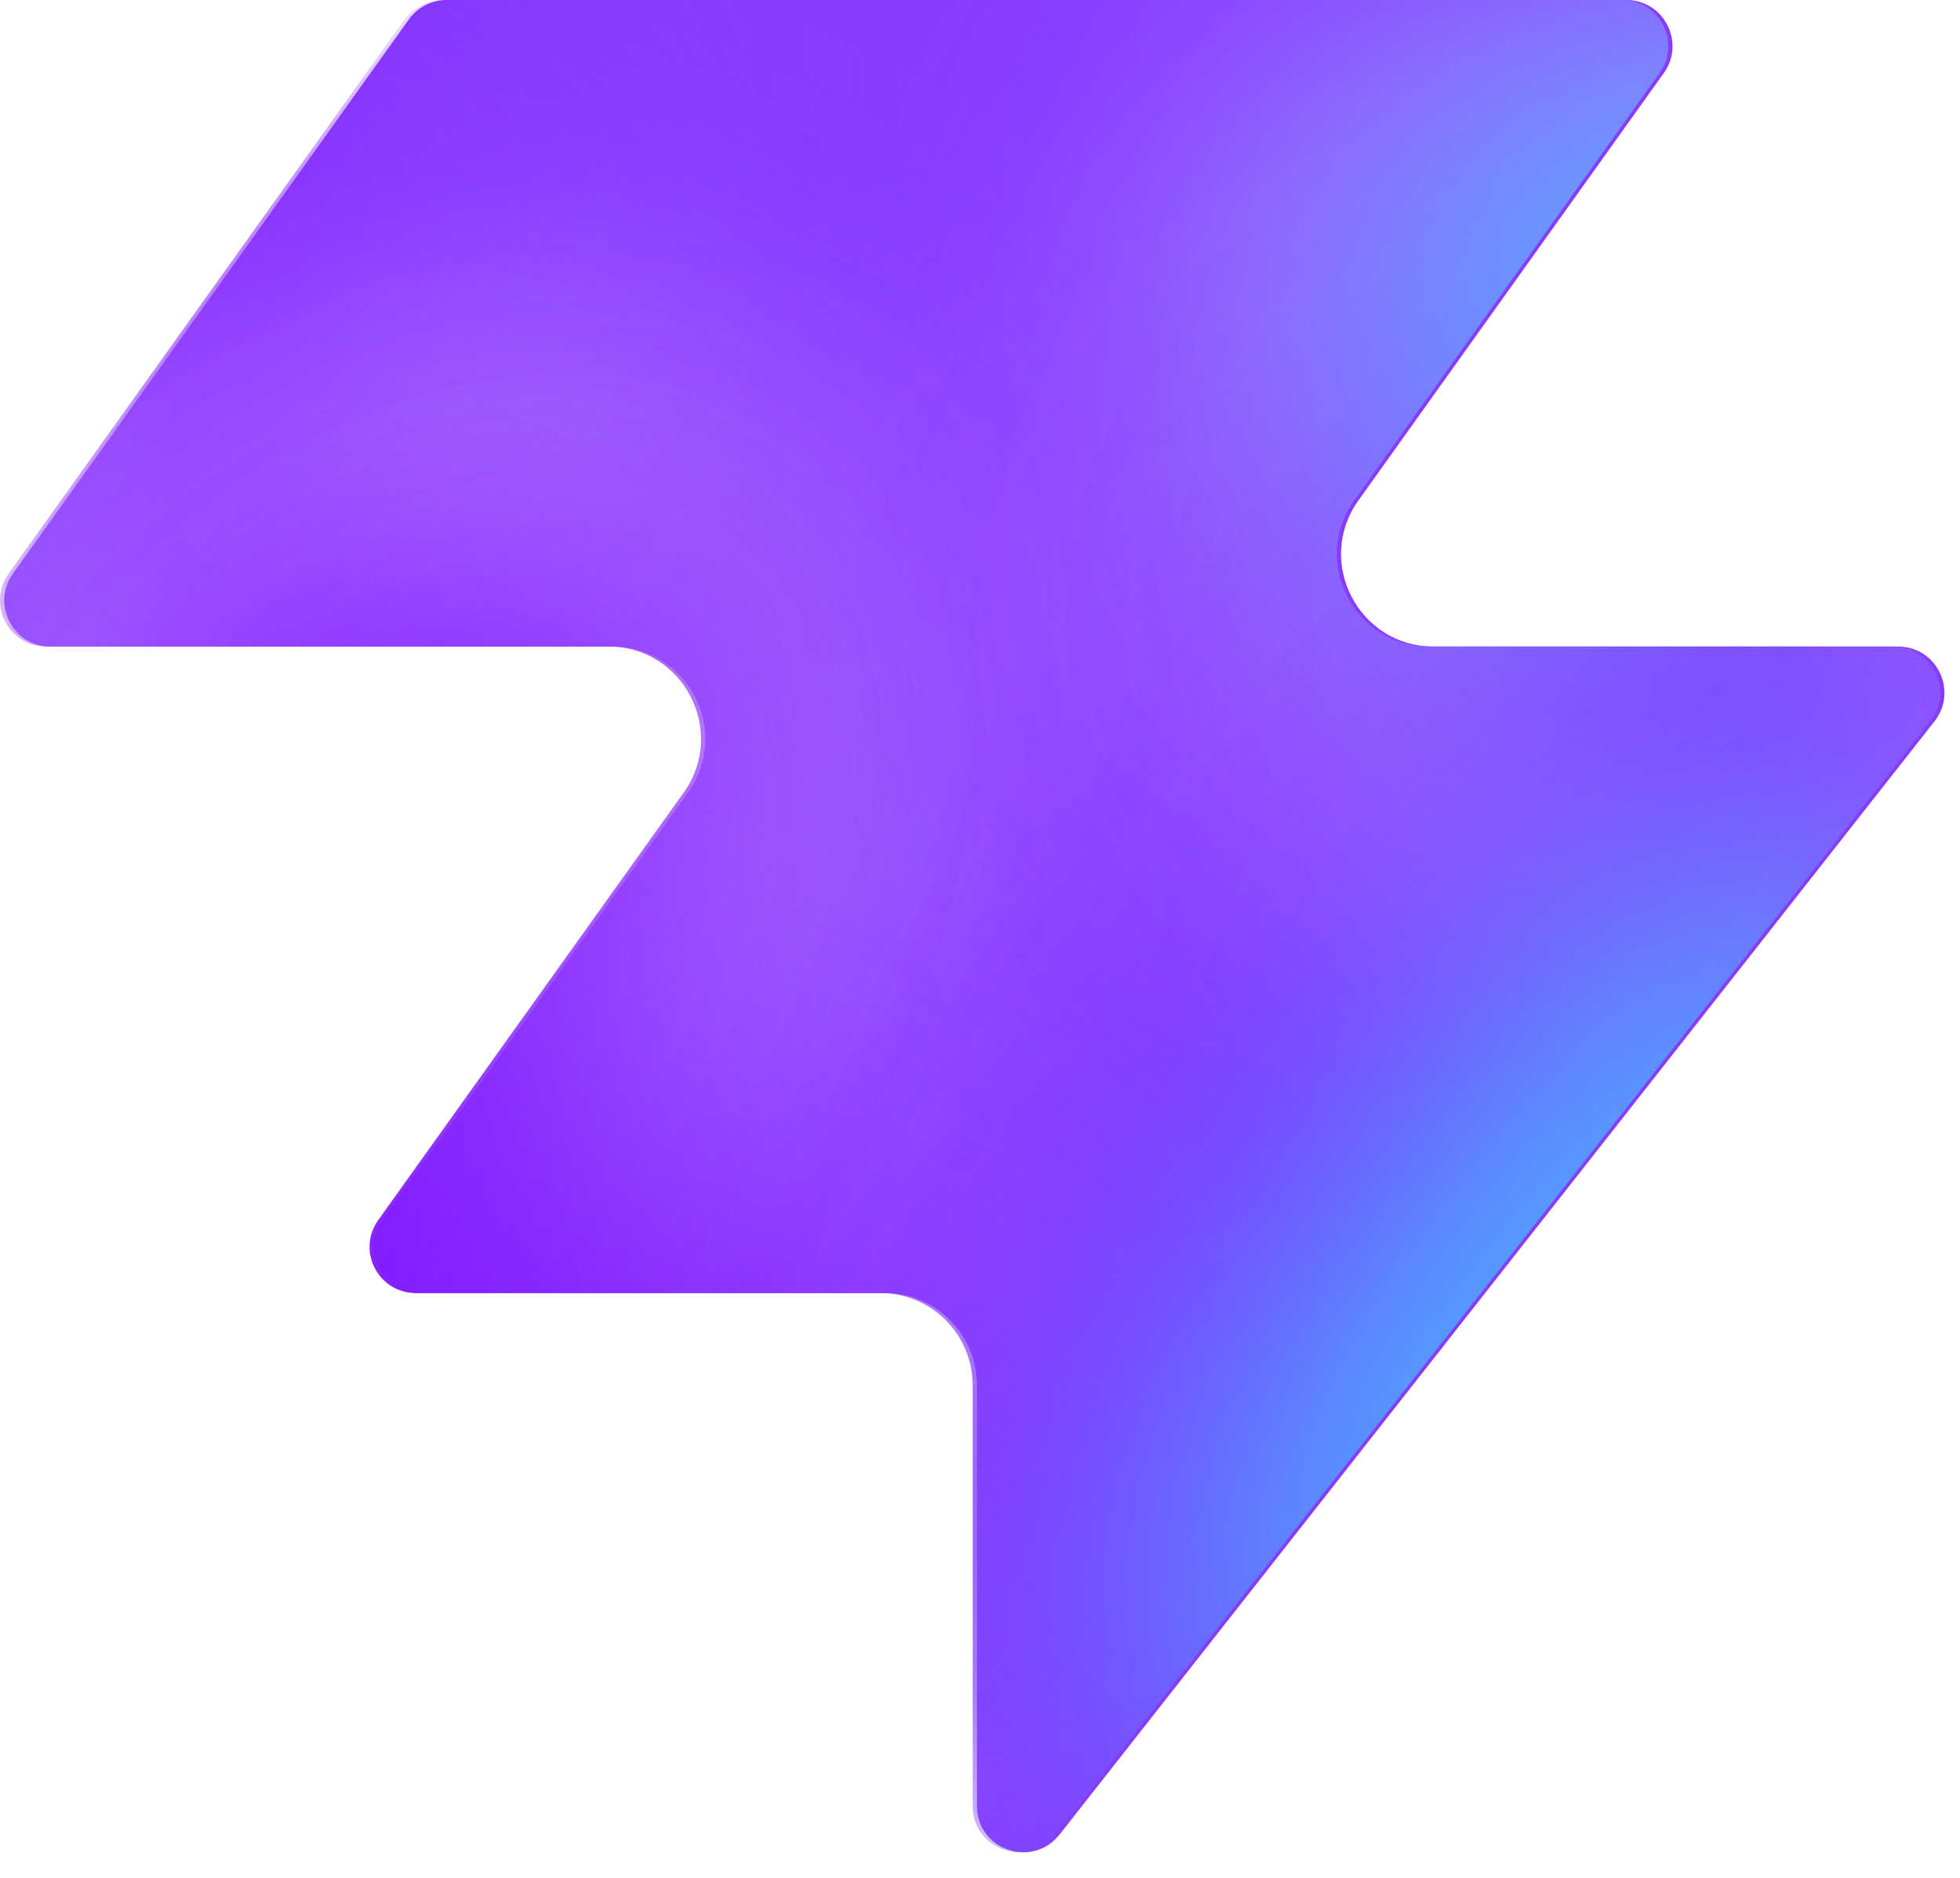
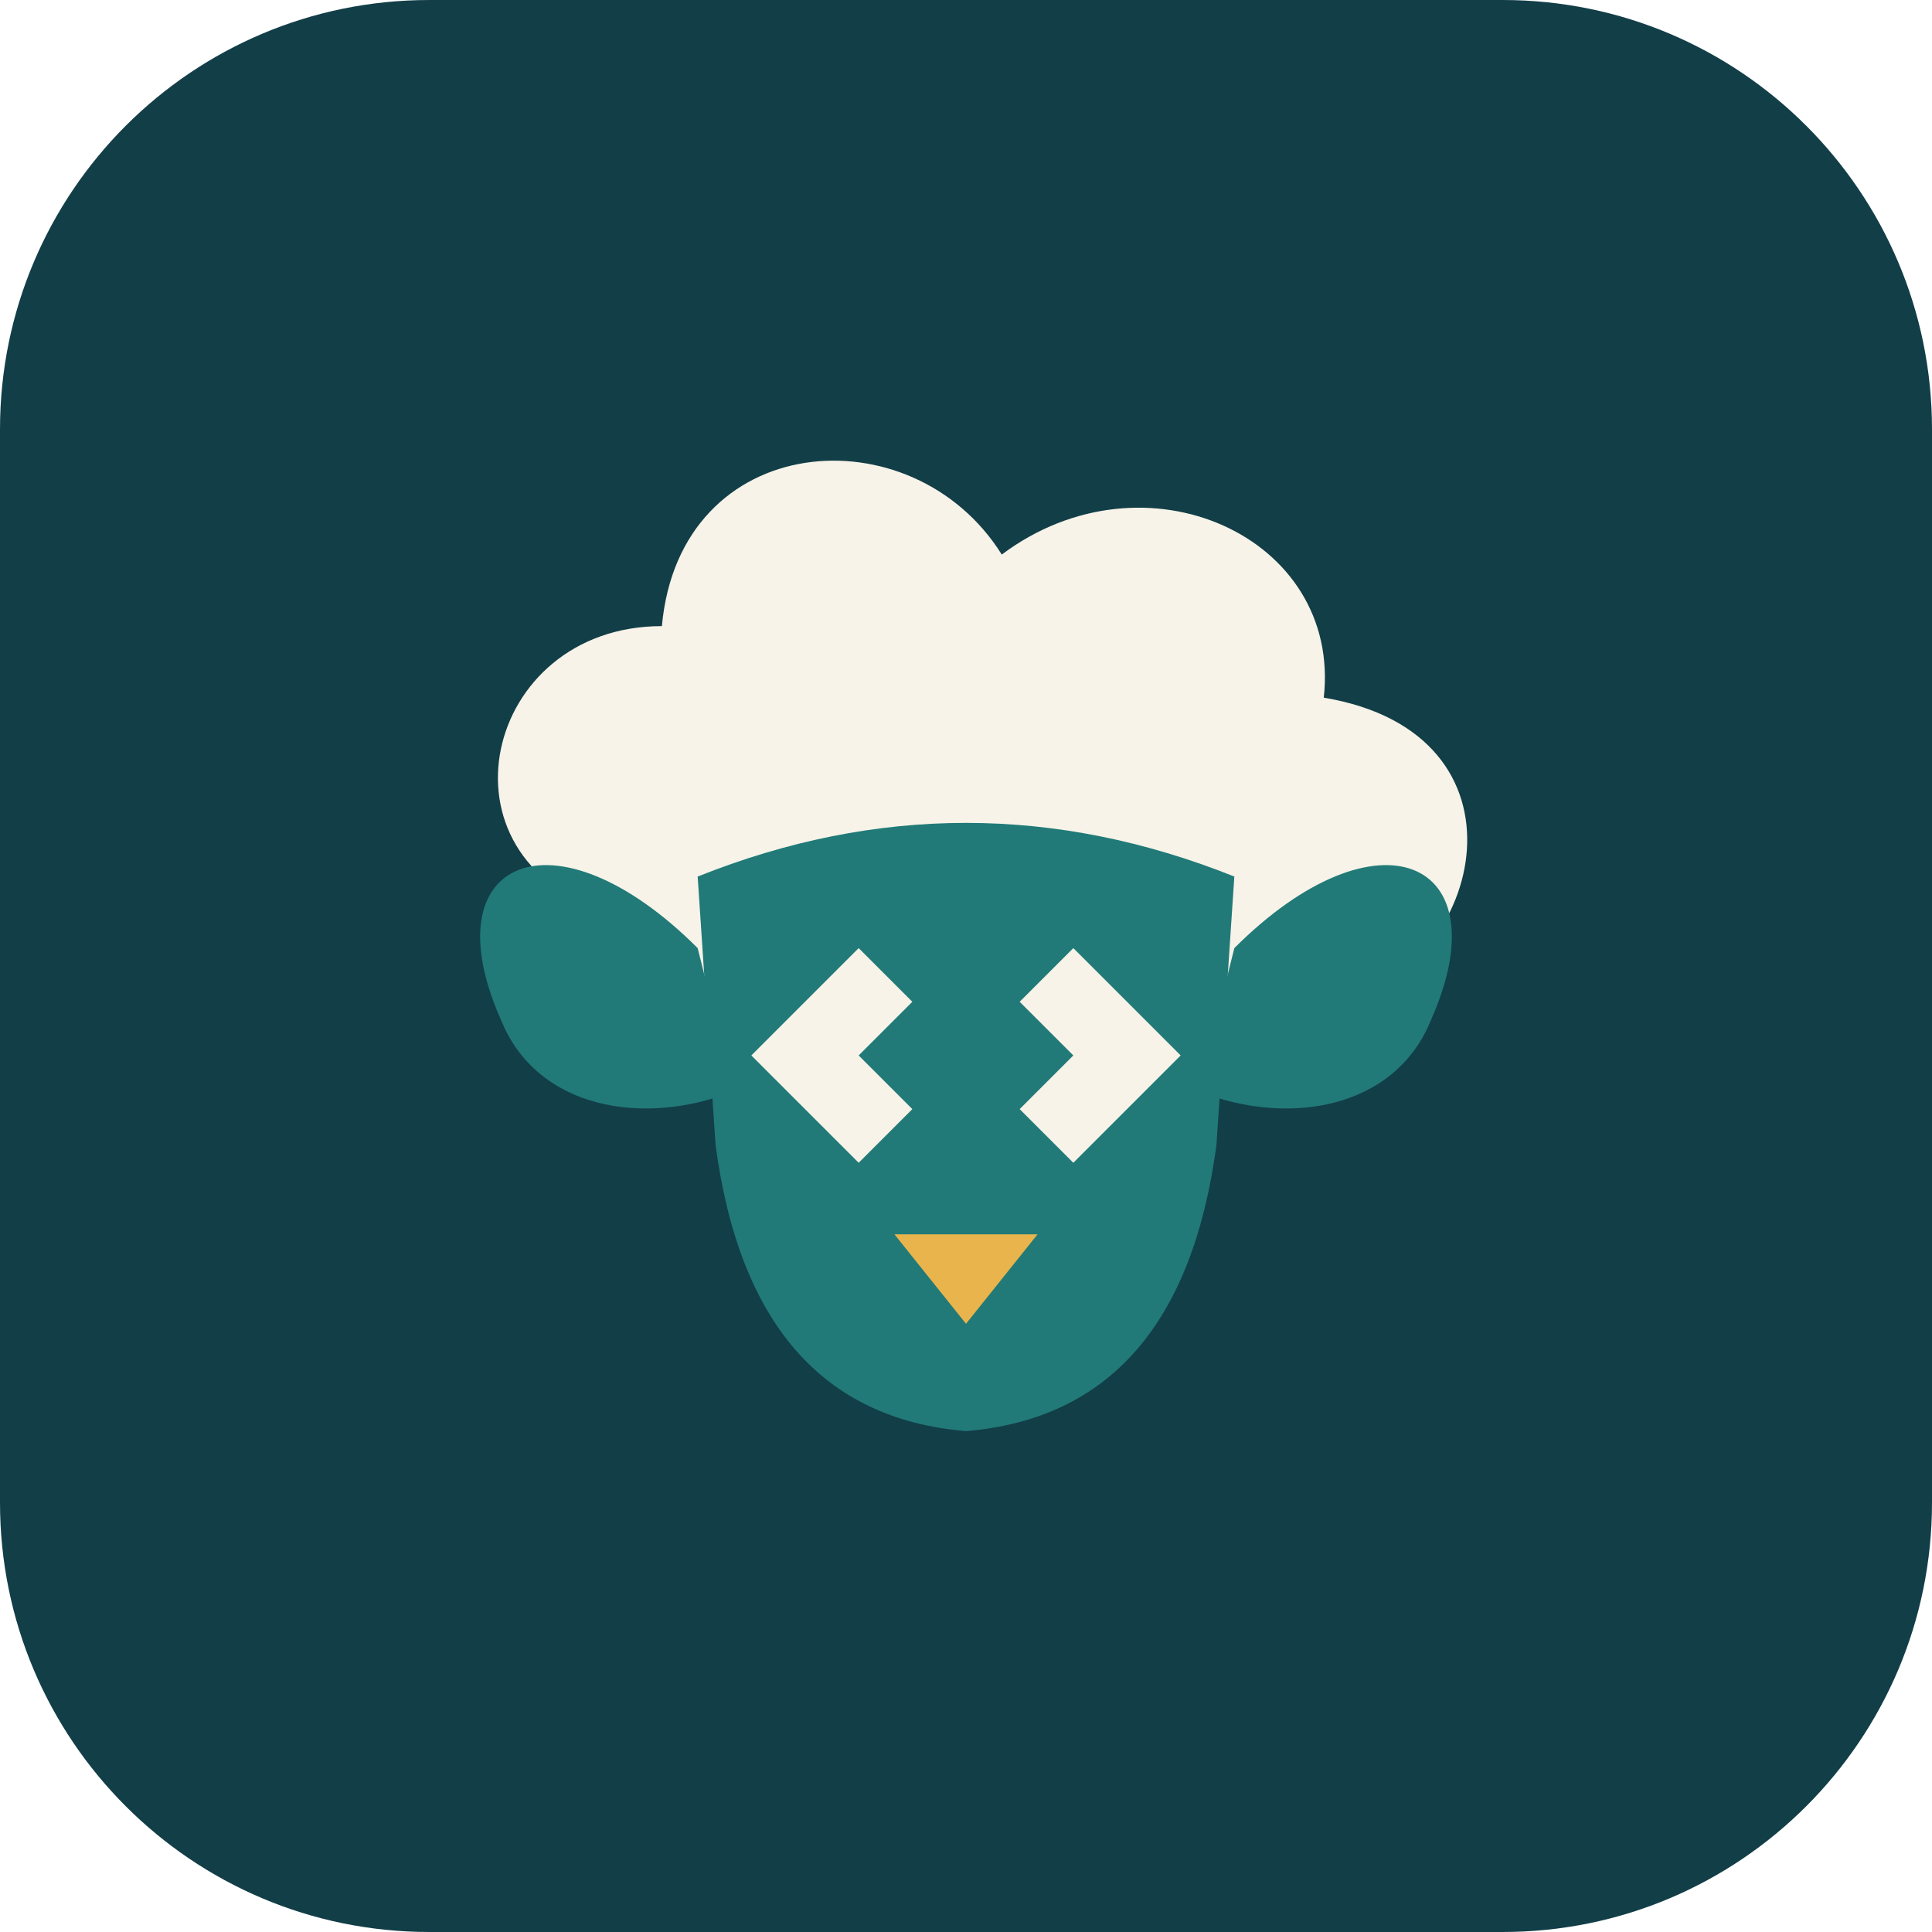
- <svg xmlns="http://www.w3.org/2000/svg" width="48" height="46" fill="none" viewBox="0 0 48 46">
-   <path fill="#863bff" d="M25.946 44.938c-.664.845-2.021.375-2.021-.698V33.937a2.26 2.26 0 0 0-2.262-2.262H10.287c-.92 0-1.456-1.04-.92-1.788l7.48-10.471c1.07-1.497 0-3.578-1.842-3.578H1.237c-.92 0-1.456-1.04-.92-1.788L10.013.474c.214-.297.556-.474.92-.474h28.894c.92 0 1.456 1.04.92 1.788l-7.48 10.471c-1.07 1.498 0 3.579 1.842 3.579h11.377c.943 0 1.473 1.088.89 1.83L25.947 44.94z" style="fill:#863bff;fill:color(display-p3 .525 .23 1);fill-opacity:1" />
-   <mask id="a" width="48" height="46" x="0" y="0" maskUnits="userSpaceOnUse" style="mask-type:alpha">
-     <path fill="#000" d="M25.842 44.938c-.664.844-2.021.375-2.021-.698V33.937a2.26 2.26 0 0 0-2.262-2.262H10.183c-.92 0-1.456-1.04-.92-1.788l7.48-10.471c1.07-1.498 0-3.579-1.842-3.579H1.133c-.92 0-1.456-1.04-.92-1.787L9.91.473c.214-.297.556-.474.92-.474h28.894c.92 0 1.456 1.04.92 1.788l-7.48 10.471c-1.07 1.498 0 3.578 1.842 3.578h11.377c.943 0 1.473 1.088.89 1.832L25.843 44.94z" style="fill:#000;fill-opacity:1" />
-   </mask>
-   <g mask="url(#a)">
-     <g filter="url(#b)">
-       <ellipse cx="5.508" cy="14.704" fill="#ede6ff" rx="5.508" ry="14.704" style="fill:#ede6ff;fill:color(display-p3 .927 .903 1);fill-opacity:1" transform="matrix(.00324 1 1 -.00324 -4.47 31.516)" />
-     </g>
-     <g filter="url(#c)">
-       <ellipse cx="10.399" cy="29.851" fill="#ede6ff" rx="10.399" ry="29.851" style="fill:#ede6ff;fill:color(display-p3 .927 .903 1);fill-opacity:1" transform="matrix(.00324 1 1 -.00324 -39.328 7.883)" />
-     </g>
-     <g filter="url(#d)">
-       <ellipse cx="5.508" cy="30.487" fill="#7e14ff" rx="5.508" ry="30.487" style="fill:#7e14ff;fill:color(display-p3 .492 .077 1);fill-opacity:1" transform="rotate(89.814 -25.913 -14.639)scale(1 -1)" />
-     </g>
-     <g filter="url(#e)">
-       <ellipse cx="5.508" cy="30.599" fill="#7e14ff" rx="5.508" ry="30.599" style="fill:#7e14ff;fill:color(display-p3 .492 .077 1);fill-opacity:1" transform="rotate(89.814 -32.644 -3.334)scale(1 -1)" />
-     </g>
-     <g filter="url(#f)">
-       <ellipse cx="5.508" cy="30.599" fill="#7e14ff" rx="5.508" ry="30.599" style="fill:#7e14ff;fill:color(display-p3 .492 .077 1);fill-opacity:1" transform="matrix(.00324 1 1 -.00324 -34.34 30.47)" />
-     </g>
-     <g filter="url(#g)">
-       <ellipse cx="14.072" cy="22.078" fill="#ede6ff" rx="14.072" ry="22.078" style="fill:#ede6ff;fill:color(display-p3 .927 .903 1);fill-opacity:1" transform="rotate(93.35 24.506 48.493)scale(-1 1)" />
-     </g>
-     <g filter="url(#h)">
-       <ellipse cx="3.47" cy="21.501" fill="#7e14ff" rx="3.47" ry="21.501" style="fill:#7e14ff;fill:color(display-p3 .492 .077 1);fill-opacity:1" transform="rotate(89.009 28.708 47.59)scale(-1 1)" />
-     </g>
-     <g filter="url(#i)">
-       <ellipse cx="3.47" cy="21.501" fill="#7e14ff" rx="3.47" ry="21.501" style="fill:#7e14ff;fill:color(display-p3 .492 .077 1);fill-opacity:1" transform="rotate(89.009 28.708 47.59)scale(-1 1)" />
-     </g>
-     <g filter="url(#j)">
-       <ellipse cx=".387" cy="8.972" fill="#7e14ff" rx="4.407" ry="29.108" style="fill:#7e14ff;fill:color(display-p3 .492 .077 1);fill-opacity:1" transform="rotate(39.51 .387 8.972)" />
-     </g>
-     <g filter="url(#k)">
-       <ellipse cx="47.523" cy="-6.092" fill="#7e14ff" rx="4.407" ry="29.108" style="fill:#7e14ff;fill:color(display-p3 .492 .077 1);fill-opacity:1" transform="rotate(37.892 47.523 -6.092)" />
-     </g>
-     <g filter="url(#l)">
-       <ellipse cx="41.412" cy="6.333" fill="#47bfff" rx="5.971" ry="9.665" style="fill:#47bfff;fill:color(display-p3 .28 .748 1);fill-opacity:1" transform="rotate(37.892 41.412 6.333)" />
-     </g>
-     <g filter="url(#m)">
-       <ellipse cx="-1.879" cy="38.332" fill="#7e14ff" rx="4.407" ry="29.108" style="fill:#7e14ff;fill:color(display-p3 .492 .077 1);fill-opacity:1" transform="rotate(37.892 -1.88 38.332)" />
-     </g>
-     <g filter="url(#n)">
-       <ellipse cx="-1.879" cy="38.332" fill="#7e14ff" rx="4.407" ry="29.108" style="fill:#7e14ff;fill:color(display-p3 .492 .077 1);fill-opacity:1" transform="rotate(37.892 -1.88 38.332)" />
-     </g>
-     <g filter="url(#o)">
-       <ellipse cx="35.651" cy="29.907" fill="#7e14ff" rx="4.407" ry="29.108" style="fill:#7e14ff;fill:color(display-p3 .492 .077 1);fill-opacity:1" transform="rotate(37.892 35.651 29.907)" />
-     </g>
-     <g filter="url(#p)">
-       <ellipse cx="38.418" cy="32.4" fill="#47bfff" rx="5.971" ry="15.297" style="fill:#47bfff;fill:color(display-p3 .28 .748 1);fill-opacity:1" transform="rotate(37.892 38.418 32.4)" />
-     </g>
-   </g>
-   <defs>
-     <filter id="b" width="60.045" height="41.654" x="-19.77" y="16.149" color-interpolation-filters="sRGB" filterUnits="userSpaceOnUse">
-       <feFlood flood-opacity="0" result="BackgroundImageFix" />
-       <feBlend in="SourceGraphic" in2="BackgroundImageFix" result="shape" />
-       <feGaussianBlur result="effect1_foregroundBlur_2002_17158" stdDeviation="7.659" />
-     </filter>
-     <filter id="c" width="90.34" height="51.437" x="-54.613" y="-7.533" color-interpolation-filters="sRGB" filterUnits="userSpaceOnUse">
-       <feFlood flood-opacity="0" result="BackgroundImageFix" />
-       <feBlend in="SourceGraphic" in2="BackgroundImageFix" result="shape" />
-       <feGaussianBlur result="effect1_foregroundBlur_2002_17158" stdDeviation="7.659" />
-     </filter>
-     <filter id="d" width="79.355" height="29.4" x="-49.64" y="2.03" color-interpolation-filters="sRGB" filterUnits="userSpaceOnUse">
-       <feFlood flood-opacity="0" result="BackgroundImageFix" />
-       <feBlend in="SourceGraphic" in2="BackgroundImageFix" result="shape" />
-       <feGaussianBlur result="effect1_foregroundBlur_2002_17158" stdDeviation="4.596" />
-     </filter>
-     <filter id="e" width="79.579" height="29.4" x="-45.045" y="20.029" color-interpolation-filters="sRGB" filterUnits="userSpaceOnUse">
-       <feFlood flood-opacity="0" result="BackgroundImageFix" />
-       <feBlend in="SourceGraphic" in2="BackgroundImageFix" result="shape" />
-       <feGaussianBlur result="effect1_foregroundBlur_2002_17158" stdDeviation="4.596" />
-     </filter>
-     <filter id="f" width="79.579" height="29.4" x="-43.513" y="21.178" color-interpolation-filters="sRGB" filterUnits="userSpaceOnUse">
-       <feFlood flood-opacity="0" result="BackgroundImageFix" />
-       <feBlend in="SourceGraphic" in2="BackgroundImageFix" result="shape" />
-       <feGaussianBlur result="effect1_foregroundBlur_2002_17158" stdDeviation="4.596" />
-     </filter>
-     <filter id="g" width="74.749" height="58.852" x="15.756" y="-17.901" color-interpolation-filters="sRGB" filterUnits="userSpaceOnUse">
-       <feFlood flood-opacity="0" result="BackgroundImageFix" />
-       <feBlend in="SourceGraphic" in2="BackgroundImageFix" result="shape" />
-       <feGaussianBlur result="effect1_foregroundBlur_2002_17158" stdDeviation="7.659" />
-     </filter>
-     <filter id="h" width="61.377" height="25.362" x="23.548" y="2.284" color-interpolation-filters="sRGB" filterUnits="userSpaceOnUse">
-       <feFlood flood-opacity="0" result="BackgroundImageFix" />
-       <feBlend in="SourceGraphic" in2="BackgroundImageFix" result="shape" />
-       <feGaussianBlur result="effect1_foregroundBlur_2002_17158" stdDeviation="4.596" />
-     </filter>
-     <filter id="i" width="61.377" height="25.362" x="23.548" y="2.284" color-interpolation-filters="sRGB" filterUnits="userSpaceOnUse">
-       <feFlood flood-opacity="0" result="BackgroundImageFix" />
-       <feBlend in="SourceGraphic" in2="BackgroundImageFix" result="shape" />
-       <feGaussianBlur result="effect1_foregroundBlur_2002_17158" stdDeviation="4.596" />
-     </filter>
-     <filter id="j" width="56.045" height="63.649" x="-27.636" y="-22.853" color-interpolation-filters="sRGB" filterUnits="userSpaceOnUse">
-       <feFlood flood-opacity="0" result="BackgroundImageFix" />
-       <feBlend in="SourceGraphic" in2="BackgroundImageFix" result="shape" />
-       <feGaussianBlur result="effect1_foregroundBlur_2002_17158" stdDeviation="4.596" />
-     </filter>
-     <filter id="k" width="54.814" height="64.646" x="20.116" y="-38.415" color-interpolation-filters="sRGB" filterUnits="userSpaceOnUse">
-       <feFlood flood-opacity="0" result="BackgroundImageFix" />
-       <feBlend in="SourceGraphic" in2="BackgroundImageFix" result="shape" />
-       <feGaussianBlur result="effect1_foregroundBlur_2002_17158" stdDeviation="4.596" />
-     </filter>
-     <filter id="l" width="33.541" height="35.313" x="24.641" y="-11.323" color-interpolation-filters="sRGB" filterUnits="userSpaceOnUse">
-       <feFlood flood-opacity="0" result="BackgroundImageFix" />
-       <feBlend in="SourceGraphic" in2="BackgroundImageFix" result="shape" />
-       <feGaussianBlur result="effect1_foregroundBlur_2002_17158" stdDeviation="4.596" />
-     </filter>
-     <filter id="m" width="54.814" height="64.646" x="-29.286" y="6.009" color-interpolation-filters="sRGB" filterUnits="userSpaceOnUse">
-       <feFlood flood-opacity="0" result="BackgroundImageFix" />
-       <feBlend in="SourceGraphic" in2="BackgroundImageFix" result="shape" />
-       <feGaussianBlur result="effect1_foregroundBlur_2002_17158" stdDeviation="4.596" />
-     </filter>
-     <filter id="n" width="54.814" height="64.646" x="-29.286" y="6.009" color-interpolation-filters="sRGB" filterUnits="userSpaceOnUse">
-       <feFlood flood-opacity="0" result="BackgroundImageFix" />
-       <feBlend in="SourceGraphic" in2="BackgroundImageFix" result="shape" />
-       <feGaussianBlur result="effect1_foregroundBlur_2002_17158" stdDeviation="4.596" />
-     </filter>
-     <filter id="o" width="54.814" height="64.646" x="8.244" y="-2.416" color-interpolation-filters="sRGB" filterUnits="userSpaceOnUse">
-       <feFlood flood-opacity="0" result="BackgroundImageFix" />
-       <feBlend in="SourceGraphic" in2="BackgroundImageFix" result="shape" />
-       <feGaussianBlur result="effect1_foregroundBlur_2002_17158" stdDeviation="4.596" />
-     </filter>
-     <filter id="p" width="39.409" height="43.623" x="18.713" y="10.588" color-interpolation-filters="sRGB" filterUnits="userSpaceOnUse">
-       <feFlood flood-opacity="0" result="BackgroundImageFix" />
-       <feBlend in="SourceGraphic" in2="BackgroundImageFix" result="shape" />
-       <feGaussianBlur result="effect1_foregroundBlur_2002_17158" stdDeviation="4.596" />
-     </filter>
-   </defs>
+ <svg xmlns="http://www.w3.org/2000/svg" viewBox="0 0 108 108" fill="none">
+   <rect width="108" height="108" rx="24" fill="#123E48" />
+   <path fill="#F7F3E8" d="M34 51 C24 48 27 35 37 35 C38 24 51 23 56 31 C64 25 75 30 74 39 C86 41 83 54 75 56 L34 56 Z" />
+   <path fill="#217A78" d="M39 53 C31 45 24 48 28 57 C30 62 36 63 41 61 Z M69 53 C77 45 84 48 80 57 C78 62 72 63 67 61 Z" />
+   <path fill="#217A78" d="M39 49 Q54 43 69 49 L68 64 Q66 79 54 80 Q42 79 40 64 Z" />
+   <path fill="#F7F3E8" d="M48 53 L42 59 L48 65 L51 62 L48 59 L51 56 Z M60 53 L66 59 L60 65 L57 62 L60 59 L57 56 Z" />
+   <path fill="#E9B44C" d="M50 69 L58 69 L54 74 Z" />
</svg>
